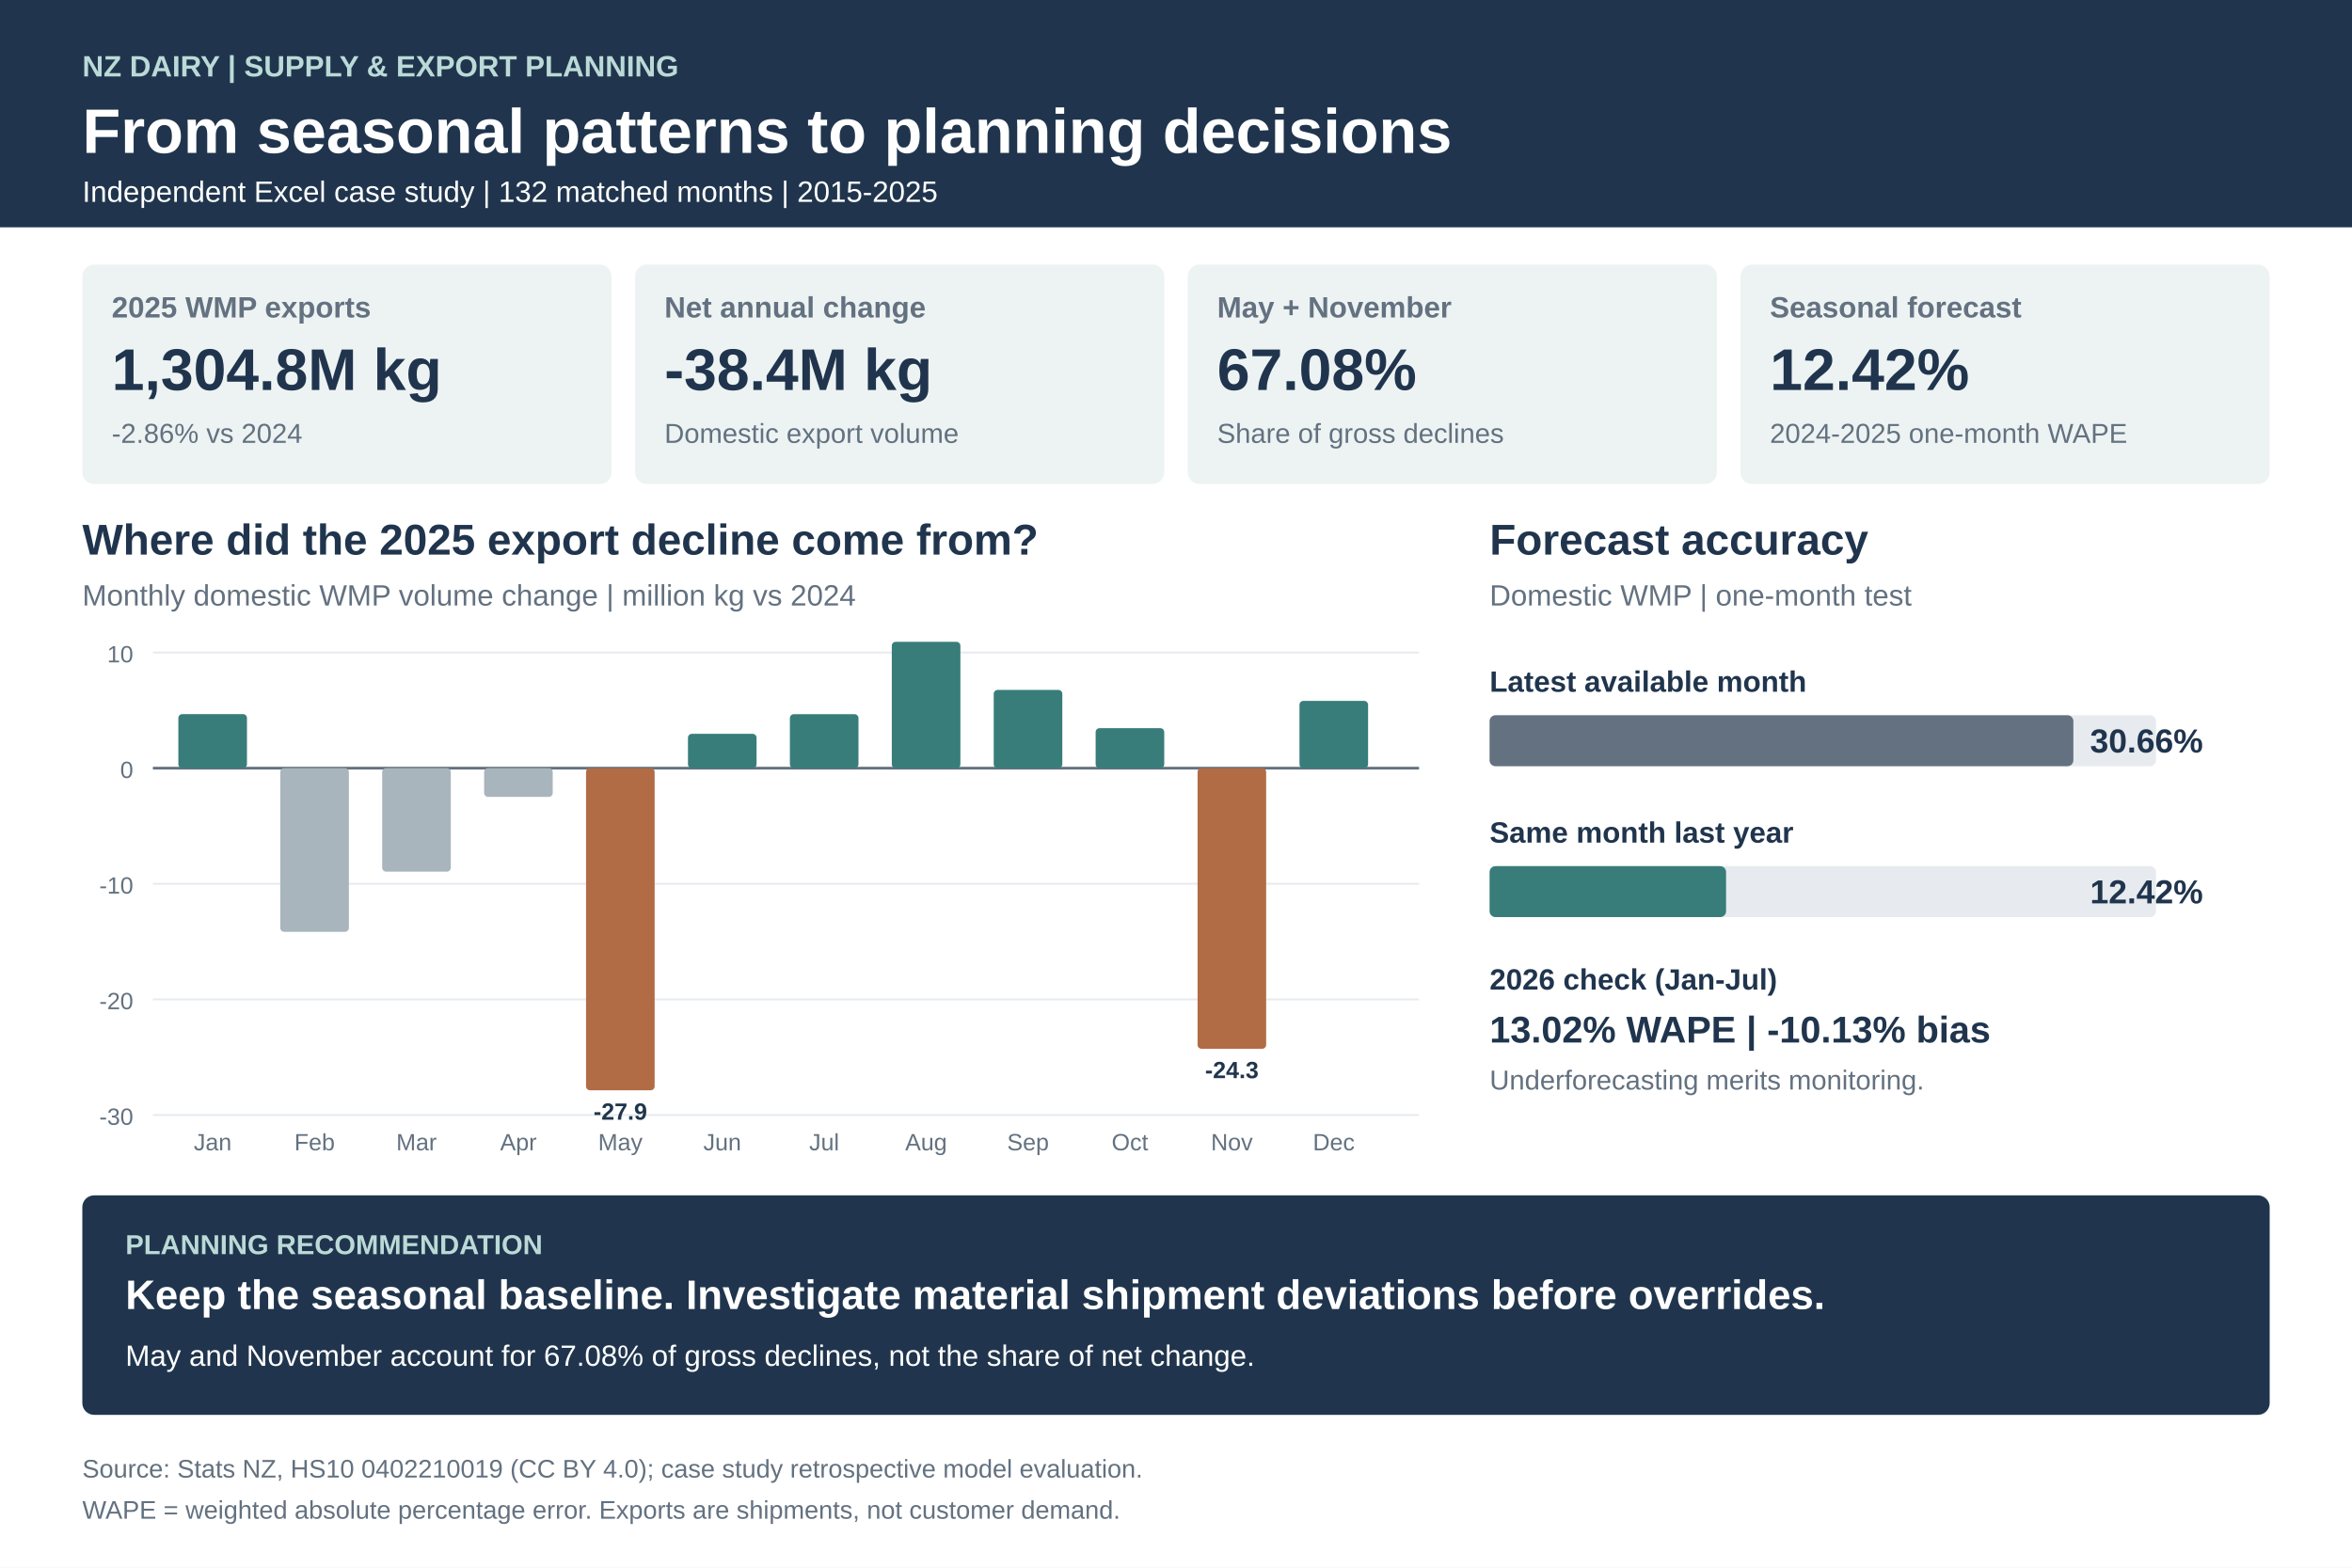
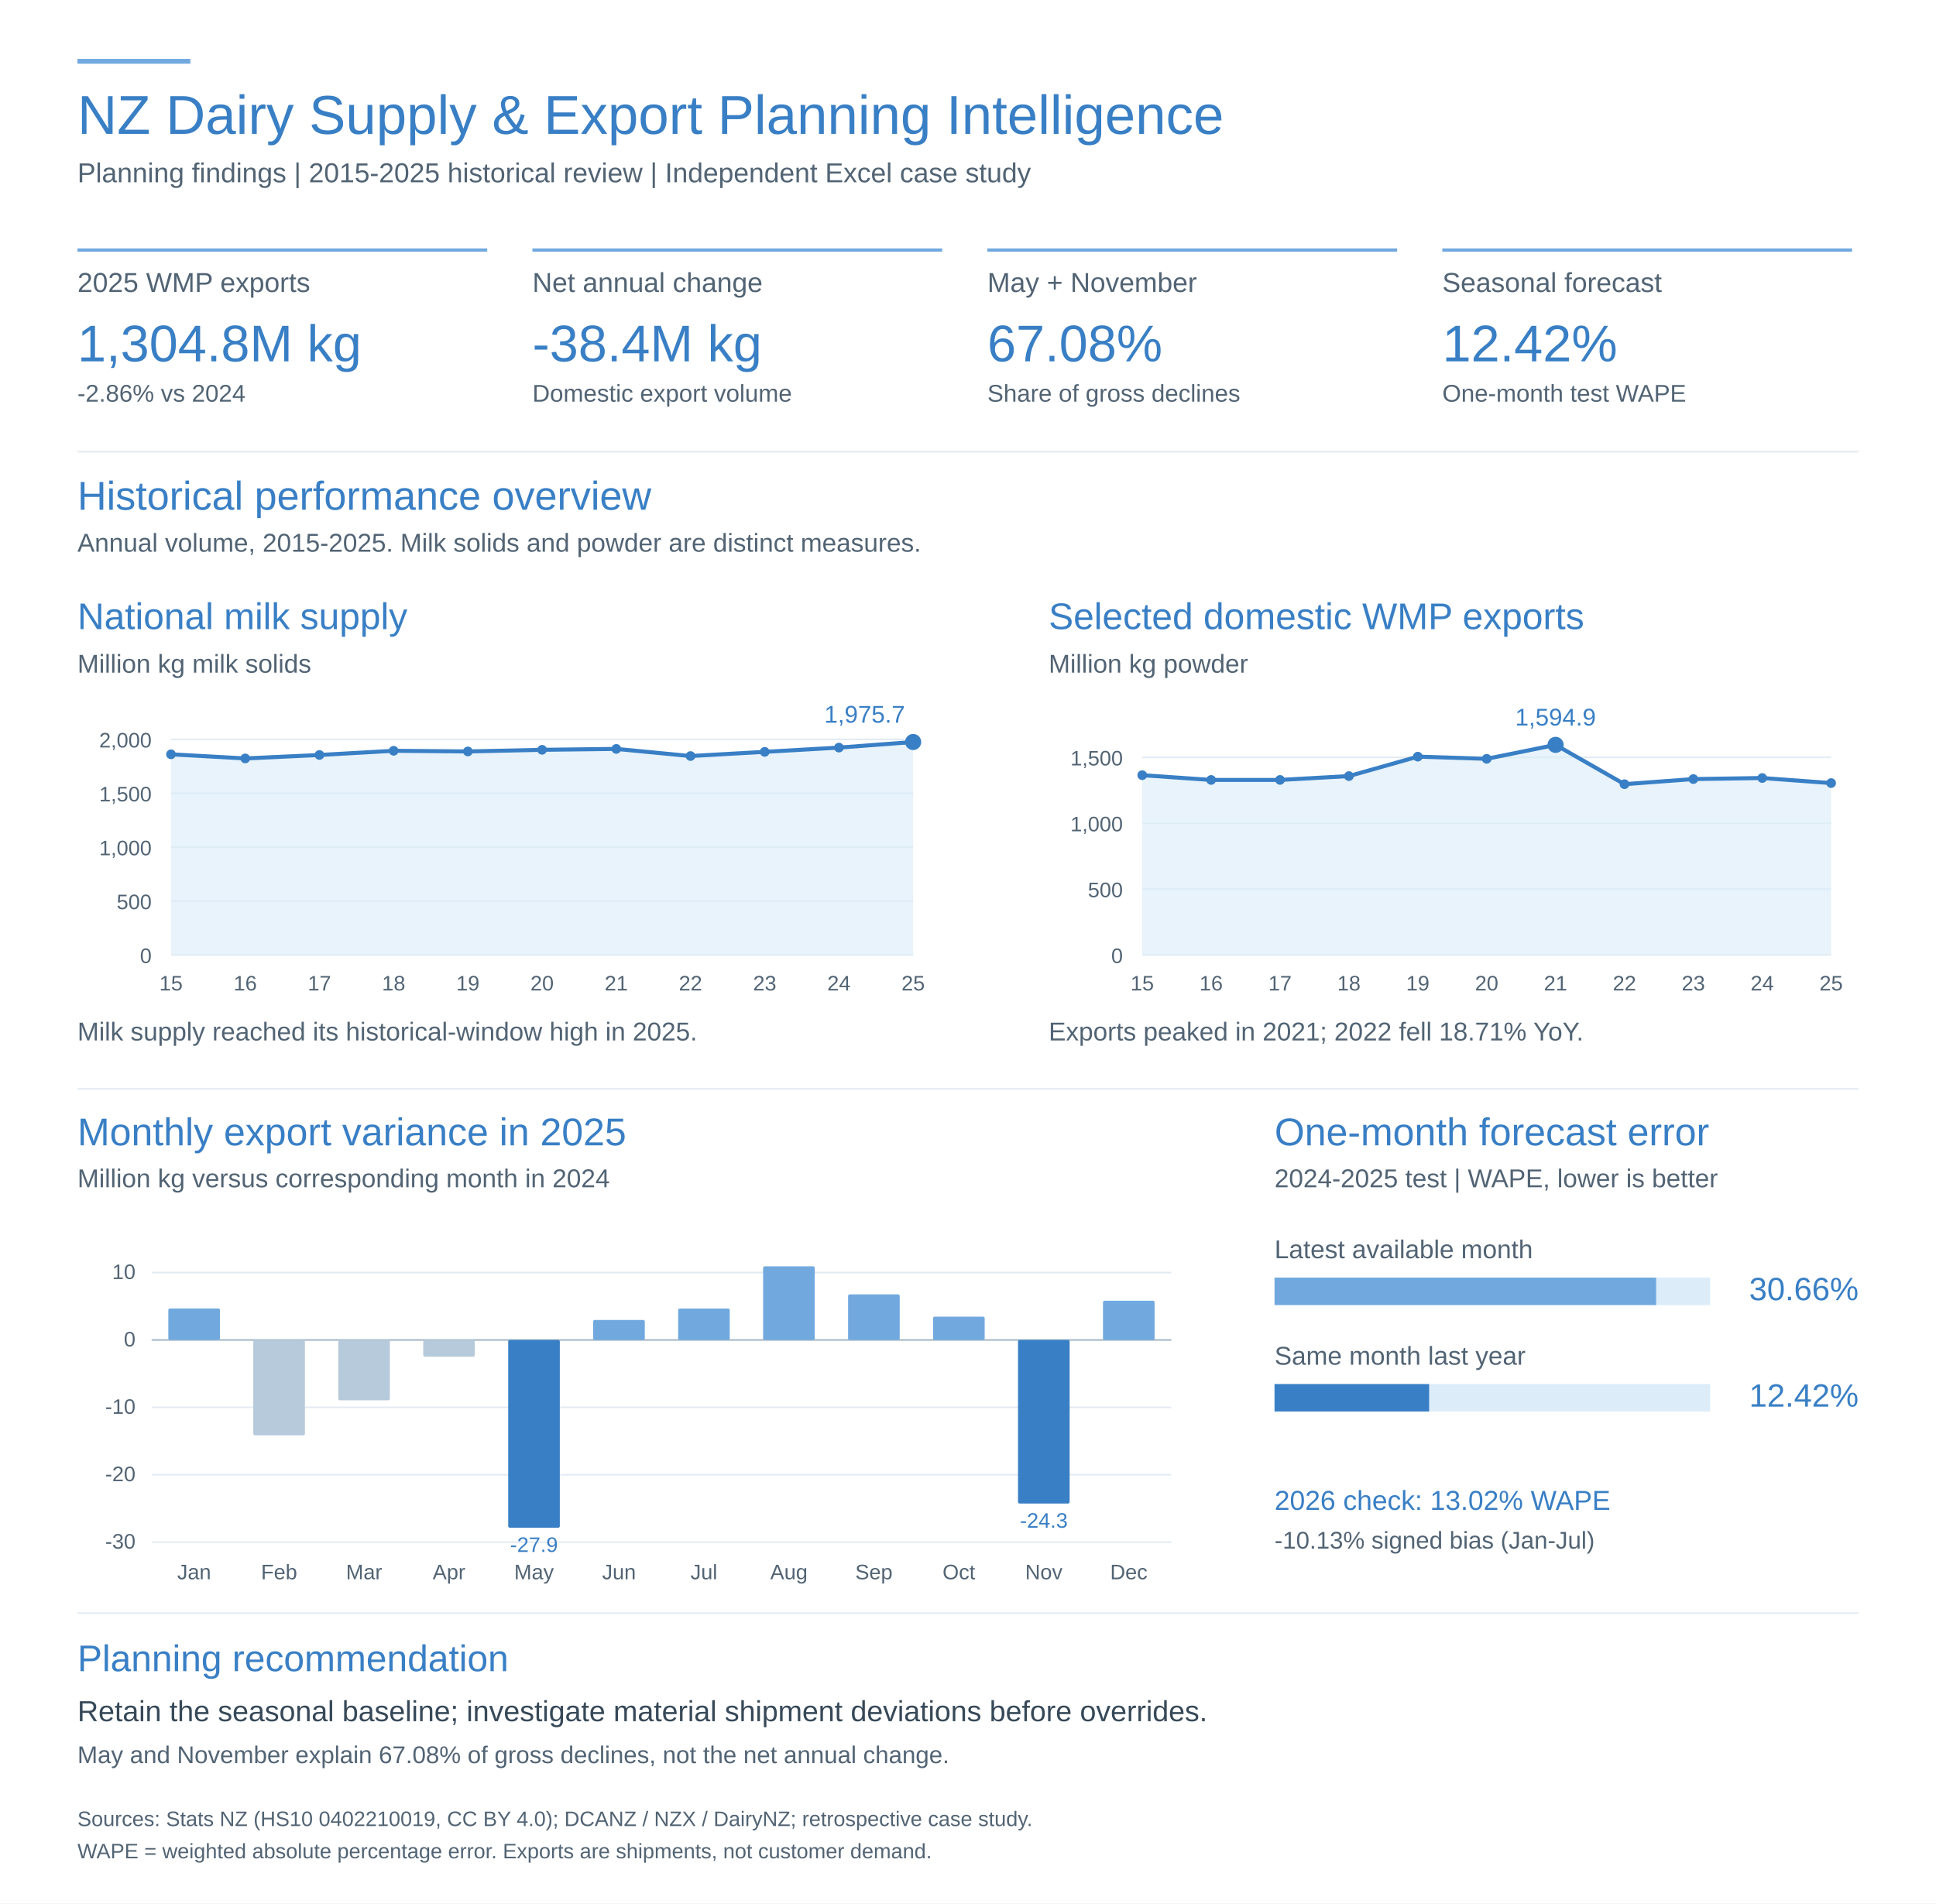
- <svg xmlns="http://www.w3.org/2000/svg" width="1200" height="800" viewBox="0 0 1200 800" role="img">
-   <rect x="0" y="0" width="1200" height="800" rx="0" fill="#FFFFFF" />
+ <svg xmlns="http://www.w3.org/2000/svg" width="1200" height="1180" viewBox="0 0 1200 1180" role="img" aria-labelledby="title desc">
+   <rect x="0" y="0" width="1200" height="1180" rx="0" fill="#FFFFFF" />
  <g font-family="Arial, sans-serif">
-     <rect x="0" y="0" width="1200" height="116" rx="0" fill="#20354D" />
-     <text x="42" y="39" font-size="15" fill="#BBDAD7" font-weight="700" text-anchor="start">NZ DAIRY | SUPPLY &amp; EXPORT PLANNING</text>
-     <text x="42" y="78" font-size="32" fill="#FFFFFF" font-weight="700" text-anchor="start">From seasonal patterns to planning decisions</text>
-     <text x="42" y="103" font-size="15" fill="#FFFFFF" font-weight="400" text-anchor="start">Independent Excel case study | 132 matched months | 2015-2025</text>
-     <rect x="42" y="135" width="270" height="112" rx="6" fill="#EDF3F3" />
-     <text x="57" y="162" font-size="15" fill="#637180" font-weight="700" text-anchor="start">2025 WMP exports</text>
-     <text x="57" y="199" font-size="30" fill="#20354D" font-weight="700" text-anchor="start">1,304.8M kg</text>
-     <text x="57" y="226" font-size="14" fill="#637180" font-weight="400" text-anchor="start">-2.86% vs 2024</text>
-     <rect x="324" y="135" width="270" height="112" rx="6" fill="#EDF3F3" />
-     <text x="339" y="162" font-size="15" fill="#637180" font-weight="700" text-anchor="start">Net annual change</text>
-     <text x="339" y="199" font-size="30" fill="#20354D" font-weight="700" text-anchor="start">-38.4M kg</text>
-     <text x="339" y="226" font-size="14" fill="#637180" font-weight="400" text-anchor="start">Domestic export volume</text>
-     <rect x="606" y="135" width="270" height="112" rx="6" fill="#EDF3F3" />
-     <text x="621" y="162" font-size="15" fill="#637180" font-weight="700" text-anchor="start">May + November</text>
-     <text x="621" y="199" font-size="30" fill="#20354D" font-weight="700" text-anchor="start">67.08%</text>
-     <text x="621" y="226" font-size="14" fill="#637180" font-weight="400" text-anchor="start">Share of gross declines</text>
-     <rect x="888" y="135" width="270" height="112" rx="6" fill="#EDF3F3" />
-     <text x="903" y="162" font-size="15" fill="#637180" font-weight="700" text-anchor="start">Seasonal forecast</text>
-     <text x="903" y="199" font-size="30" fill="#20354D" font-weight="700" text-anchor="start">12.42%</text>
-     <text x="903" y="226" font-size="14" fill="#637180" font-weight="400" text-anchor="start">2024-2025 one-month WAPE</text>
-     <text x="42" y="283" font-size="22" fill="#20354D" font-weight="700" text-anchor="start">Where did the 2025 export decline come from?</text>
-     <text x="42" y="309" font-size="15" fill="#637180" font-weight="400" text-anchor="start">Monthly domestic WMP volume change | million kg vs 2024</text>
-     <line x1="78" y1="569" x2="724" y2="569" stroke="#E7EBEF" stroke-width="1" />
-     <text x="68" y="574" font-size="12" fill="#637180" font-weight="400" text-anchor="end">-30</text>
-     <line x1="78" y1="510" x2="724" y2="510" stroke="#E7EBEF" stroke-width="1" />
-     <text x="68" y="515" font-size="12" fill="#637180" font-weight="400" text-anchor="end">-20</text>
-     <line x1="78" y1="451" x2="724" y2="451" stroke="#E7EBEF" stroke-width="1" />
-     <text x="68" y="456" font-size="12" fill="#637180" font-weight="400" text-anchor="end">-10</text>
-     <line x1="78" y1="392" x2="724" y2="392" stroke="#637180" stroke-width="1.4" />
-     <text x="68" y="397" font-size="12" fill="#637180" font-weight="400" text-anchor="end">0</text>
-     <line x1="78" y1="333" x2="724" y2="333" stroke="#E7EBEF" stroke-width="1" />
-     <text x="68" y="338" font-size="12" fill="#637180" font-weight="400" text-anchor="end">10</text>
-     <rect x="91" y="364.416" width="35" height="27.584" rx="2" fill="#387D7A" />
-     <text x="108.5" y="587" font-size="12" fill="#637180" font-weight="400" text-anchor="middle">Jan</text>
-     <rect x="143" y="392" width="35" height="83.51" rx="2" fill="#A8B5BC" />
-     <text x="160.5" y="587" font-size="12" fill="#637180" font-weight="400" text-anchor="middle">Feb</text>
-     <rect x="195" y="392" width="35" height="52.791" rx="2" fill="#A8B5BC" />
-     <text x="212.5" y="587" font-size="12" fill="#637180" font-weight="400" text-anchor="middle">Mar</text>
-     <rect x="247" y="392" width="35" height="14.65" rx="2" fill="#A8B5BC" />
-     <text x="264.5" y="587" font-size="12" fill="#637180" font-weight="400" text-anchor="middle">Apr</text>
-     <rect x="299" y="392" width="35" height="164.38" rx="2" fill="#B26C45" />
-     <text x="316.5" y="587" font-size="12" fill="#637180" font-weight="400" text-anchor="middle">May</text>
-     <text x="316.5" y="571.38" font-size="12" fill="#20354D" font-weight="700" text-anchor="middle">-27.9</text>
-     <rect x="351" y="374.479" width="35" height="17.521" rx="2" fill="#387D7A" />
-     <text x="368.5" y="587" font-size="12" fill="#637180" font-weight="400" text-anchor="middle">Jun</text>
-     <rect x="403" y="364.455" width="35" height="27.545" rx="2" fill="#387D7A" />
-     <text x="420.5" y="587" font-size="12" fill="#637180" font-weight="400" text-anchor="middle">Jul</text>
-     <rect x="455" y="327.528" width="35" height="64.472" rx="2" fill="#387D7A" />
-     <text x="472.5" y="587" font-size="12" fill="#637180" font-weight="400" text-anchor="middle">Aug</text>
-     <rect x="507" y="352.069" width="35" height="39.931" rx="2" fill="#387D7A" />
-     <text x="524.5" y="587" font-size="12" fill="#637180" font-weight="400" text-anchor="middle">Sep</text>
-     <rect x="559" y="371.59" width="35" height="20.41" rx="2" fill="#387D7A" />
-     <text x="576.5" y="587" font-size="12" fill="#637180" font-weight="400" text-anchor="middle">Oct</text>
-     <rect x="611" y="392" width="35" height="143.19" rx="2" fill="#B26C45" />
-     <text x="628.5" y="587" font-size="12" fill="#637180" font-weight="400" text-anchor="middle">Nov</text>
-     <text x="628.5" y="550.19" font-size="12" fill="#20354D" font-weight="700" text-anchor="middle">-24.3</text>
-     <rect x="663" y="357.662" width="35" height="34.338" rx="2" fill="#387D7A" />
-     <text x="680.5" y="587" font-size="12" fill="#637180" font-weight="400" text-anchor="middle">Dec</text>
-     <text x="760" y="283" font-size="22" fill="#20354D" font-weight="700" text-anchor="start">Forecast accuracy</text>
-     <text x="760" y="309" font-size="15" fill="#637180" font-weight="400" text-anchor="start">Domestic WMP | one-month test</text>
-     <text x="760" y="353" font-size="15" fill="#20354D" font-weight="700" text-anchor="start">Latest available month</text>
-     <rect x="760" y="365" width="340" height="26" rx="3" fill="#E7EBEF" />
-     <rect x="760" y="365" width="297.84" height="26" rx="3" fill="#637180" />
-     <text x="1124" y="384" font-size="17" fill="#20354D" font-weight="700" text-anchor="end">30.66%</text>
-     <text x="760" y="430" font-size="15" fill="#20354D" font-weight="700" text-anchor="start">Same month last year</text>
-     <rect x="760" y="442" width="340" height="26" rx="3" fill="#E7EBEF" />
-     <rect x="760" y="442" width="120.651" height="26" rx="3" fill="#387D7A" />
-     <text x="1124" y="461" font-size="17" fill="#20354D" font-weight="700" text-anchor="end">12.42%</text>
-     <text x="760" y="505" font-size="15" fill="#20354D" font-weight="700" text-anchor="start">2026 check (Jan-Jul)</text>
-     <text x="760" y="532" font-size="19" fill="#20354D" font-weight="700" text-anchor="start">13.02% WAPE | -10.13% bias</text>
-     <text x="760" y="556" font-size="14" fill="#637180" font-weight="400" text-anchor="start">Underforecasting merits monitoring.</text>
-     <rect x="42" y="610" width="1116" height="112" rx="6" fill="#20354D" />
-     <text x="64" y="640" font-size="14" fill="#BBDAD7" font-weight="700" text-anchor="start">PLANNING RECOMMENDATION</text>
-     <text x="64" y="668" font-size="21" fill="#FFFFFF" font-weight="700" text-anchor="start">Keep the seasonal baseline. Investigate material shipment deviations before overrides.</text>
-     <text x="64" y="697" font-size="15" fill="#FFFFFF" font-weight="400" text-anchor="start">May and November account for 67.08% of gross declines, not the share of net change.</text>
-     <text x="42" y="754" font-size="13" fill="#637180" font-weight="400" text-anchor="start">Source: Stats NZ, HS10 0402210019 (CC BY 4.0); case study retrospective model evaluation.</text>
-     <text x="42" y="775" font-size="13" fill="#637180" font-weight="400" text-anchor="start">WAPE = weighted absolute percentage error. Exports are shipments, not customer demand.</text>
+     <line x1="48" y1="38" x2="118" y2="38" stroke="#71A9DF" stroke-width="3" />
+     <text x="48" y="83" font-size="34" fill="#397FC5" text-anchor="start" font-weight="400">NZ Dairy Supply &amp; Export Planning Intelligence</text>
+     <text x="48" y="113" font-size="17" fill="#526474" text-anchor="start" font-weight="400">Planning findings | 2015-2025 historical review | Independent Excel case study</text>
+     <line x1="48" y1="155" x2="302" y2="155" stroke="#71A9DF" stroke-width="2" />
+     <text x="48" y="181" font-size="17" fill="#526474" text-anchor="start" font-weight="400">2025 WMP exports</text>
+     <text x="48" y="224" font-size="32" fill="#397FC5" text-anchor="start" font-weight="400">1,304.8M kg</text>
+     <text x="48" y="249" font-size="15" fill="#526474" text-anchor="start" font-weight="400">-2.86% vs 2024</text>
+     <line x1="330" y1="155" x2="584" y2="155" stroke="#71A9DF" stroke-width="2" />
+     <text x="330" y="181" font-size="17" fill="#526474" text-anchor="start" font-weight="400">Net annual change</text>
+     <text x="330" y="224" font-size="32" fill="#397FC5" text-anchor="start" font-weight="400">-38.4M kg</text>
+     <text x="330" y="249" font-size="15" fill="#526474" text-anchor="start" font-weight="400">Domestic export volume</text>
+     <line x1="612" y1="155" x2="866" y2="155" stroke="#71A9DF" stroke-width="2" />
+     <text x="612" y="181" font-size="17" fill="#526474" text-anchor="start" font-weight="400">May + November</text>
+     <text x="612" y="224" font-size="32" fill="#397FC5" text-anchor="start" font-weight="400">67.08%</text>
+     <text x="612" y="249" font-size="15" fill="#526474" text-anchor="start" font-weight="400">Share of gross declines</text>
+     <line x1="894" y1="155" x2="1148" y2="155" stroke="#71A9DF" stroke-width="2" />
+     <text x="894" y="181" font-size="17" fill="#526474" text-anchor="start" font-weight="400">Seasonal forecast</text>
+     <text x="894" y="224" font-size="32" fill="#397FC5" text-anchor="start" font-weight="400">12.42%</text>
+     <text x="894" y="249" font-size="15" fill="#526474" text-anchor="start" font-weight="400">One-month test WAPE</text>
+     <line x1="48" y1="280" x2="1152" y2="280" stroke="#E3EBF2" stroke-width="1" />
+     <text x="48" y="316" font-size="25" fill="#397FC5" text-anchor="start" font-weight="400">Historical performance overview</text>
+     <text x="48" y="342" font-size="16" fill="#526474" text-anchor="start" font-weight="400">Annual volume, 2015-2025. Milk solids and powder are distinct measures.</text>
+     <text x="48" y="390" font-size="23" fill="#397FC5" text-anchor="start" font-weight="400">National milk supply</text>
+     <text x="48" y="417" font-size="16" fill="#526474" text-anchor="start" font-weight="400">Million kg milk solids</text>
+     <line x1="106" y1="592" x2="566" y2="592" stroke="#E3EBF2" stroke-width="1" />
+     <text x="94" y="597" font-size="13" fill="#526474" text-anchor="end" font-weight="400">0</text>
+     <line x1="106" y1="558.591" x2="566" y2="558.591" stroke="#E3EBF2" stroke-width="1" />
+     <text x="94" y="563.591" font-size="13" fill="#526474" text-anchor="end" font-weight="400">500</text>
+     <line x1="106" y1="525.182" x2="566" y2="525.182" stroke="#E3EBF2" stroke-width="1" />
+     <text x="94" y="530.182" font-size="13" fill="#526474" text-anchor="end" font-weight="400">1,000</text>
+     <line x1="106" y1="491.773" x2="566" y2="491.773" stroke="#E3EBF2" stroke-width="1" />
+     <text x="94" y="496.773" font-size="13" fill="#526474" text-anchor="end" font-weight="400">1,500</text>
+     <line x1="106" y1="458.364" x2="566" y2="458.364" stroke="#E3EBF2" stroke-width="1" />
+     <text x="94" y="463.364" font-size="13" fill="#526474" text-anchor="end" font-weight="400">2,000</text>
+     <polygon points="106,592 106,467.613 152,470.17 198,468.027 244,465.419 290,465.827 336,464.817 382,464.259 428,468.682 474,466.085 520,463.451 566,459.985 566,592" fill="#DCECF9" opacity="0.65" />
+     <polyline points="106.00,467.61 152.00,470.17 198.00,468.03 244.00,465.42 290.00,465.83 336.00,464.82 382.00,464.26 428.00,468.68 474.00,466.08 520.00,463.45 566.00,459.98" fill="none" stroke="#397FC5" stroke-width="2.5" stroke-linejoin="round" stroke-linecap="round" />
+     <circle cx="106" cy="467.613" r="3" fill="#397FC5" />
+     <text x="106" y="614" font-size="13" fill="#526474" text-anchor="middle" font-weight="400">15</text>
+     <circle cx="152" cy="470.17" r="3" fill="#397FC5" />
+     <text x="152" y="614" font-size="13" fill="#526474" text-anchor="middle" font-weight="400">16</text>
+     <circle cx="198" cy="468.027" r="3" fill="#397FC5" />
+     <text x="198" y="614" font-size="13" fill="#526474" text-anchor="middle" font-weight="400">17</text>
+     <circle cx="244" cy="465.419" r="3" fill="#397FC5" />
+     <text x="244" y="614" font-size="13" fill="#526474" text-anchor="middle" font-weight="400">18</text>
+     <circle cx="290" cy="465.827" r="3" fill="#397FC5" />
+     <text x="290" y="614" font-size="13" fill="#526474" text-anchor="middle" font-weight="400">19</text>
+     <circle cx="336" cy="464.817" r="3" fill="#397FC5" />
+     <text x="336" y="614" font-size="13" fill="#526474" text-anchor="middle" font-weight="400">20</text>
+     <circle cx="382" cy="464.259" r="3" fill="#397FC5" />
+     <text x="382" y="614" font-size="13" fill="#526474" text-anchor="middle" font-weight="400">21</text>
+     <circle cx="428" cy="468.682" r="3" fill="#397FC5" />
+     <text x="428" y="614" font-size="13" fill="#526474" text-anchor="middle" font-weight="400">22</text>
+     <circle cx="474" cy="466.085" r="3" fill="#397FC5" />
+     <text x="474" y="614" font-size="13" fill="#526474" text-anchor="middle" font-weight="400">23</text>
+     <circle cx="520" cy="463.451" r="3" fill="#397FC5" />
+     <text x="520" y="614" font-size="13" fill="#526474" text-anchor="middle" font-weight="400">24</text>
+     <circle cx="566" cy="459.985" r="3" fill="#397FC5" />
+     <text x="566" y="614" font-size="13" fill="#526474" text-anchor="middle" font-weight="400">25</text>
+     <circle cx="566" cy="459.985" r="5" fill="#397FC5" />
+     <text x="561" y="447.985" font-size="15" fill="#397FC5" text-anchor="end" font-weight="400">1,975.7</text>
+     <text x="650" y="390" font-size="23" fill="#397FC5" text-anchor="start" font-weight="400">Selected domestic WMP exports</text>
+     <text x="650" y="417" font-size="16" fill="#526474" text-anchor="start" font-weight="400">Million kg powder</text>
+     <line x1="708" y1="592" x2="1135" y2="592" stroke="#E3EBF2" stroke-width="1" />
+     <text x="696" y="597" font-size="13" fill="#526474" text-anchor="end" font-weight="400">0</text>
+     <line x1="708" y1="551.167" x2="1135" y2="551.167" stroke="#E3EBF2" stroke-width="1" />
+     <text x="696" y="556.167" font-size="13" fill="#526474" text-anchor="end" font-weight="400">500</text>
+     <line x1="708" y1="510.333" x2="1135" y2="510.333" stroke="#E3EBF2" stroke-width="1" />
+     <text x="696" y="515.333" font-size="13" fill="#526474" text-anchor="end" font-weight="400">1,000</text>
+     <line x1="708" y1="469.5" x2="1135" y2="469.5" stroke="#E3EBF2" stroke-width="1" />
+     <text x="696" y="474.5" font-size="13" fill="#526474" text-anchor="end" font-weight="400">1,500</text>
+     <polygon points="708,592 708,480.545 750.7,483.5 793.4,483.492 836.1,481.11 878.8,469.053 921.5,470.397 964.2,461.754 1006.9,486.121 1049.6,482.956 1092.3,482.304 1135,485.443 1135,592" fill="#DCECF9" opacity="0.65" />
+     <polyline points="708.00,480.54 750.70,483.50 793.40,483.49 836.10,481.11 878.80,469.05 921.50,470.40 964.20,461.75 1006.90,486.12 1049.60,482.96 1092.30,482.30 1135.00,485.44" fill="none" stroke="#397FC5" stroke-width="2.5" stroke-linejoin="round" stroke-linecap="round" />
+     <circle cx="708" cy="480.545" r="3" fill="#397FC5" />
+     <text x="708" y="614" font-size="13" fill="#526474" text-anchor="middle" font-weight="400">15</text>
+     <circle cx="750.7" cy="483.5" r="3" fill="#397FC5" />
+     <text x="750.7" y="614" font-size="13" fill="#526474" text-anchor="middle" font-weight="400">16</text>
+     <circle cx="793.4" cy="483.492" r="3" fill="#397FC5" />
+     <text x="793.4" y="614" font-size="13" fill="#526474" text-anchor="middle" font-weight="400">17</text>
+     <circle cx="836.1" cy="481.11" r="3" fill="#397FC5" />
+     <text x="836.1" y="614" font-size="13" fill="#526474" text-anchor="middle" font-weight="400">18</text>
+     <circle cx="878.8" cy="469.053" r="3" fill="#397FC5" />
+     <text x="878.8" y="614" font-size="13" fill="#526474" text-anchor="middle" font-weight="400">19</text>
+     <circle cx="921.5" cy="470.397" r="3" fill="#397FC5" />
+     <text x="921.5" y="614" font-size="13" fill="#526474" text-anchor="middle" font-weight="400">20</text>
+     <circle cx="964.2" cy="461.754" r="3" fill="#397FC5" />
+     <text x="964.2" y="614" font-size="13" fill="#526474" text-anchor="middle" font-weight="400">21</text>
+     <circle cx="1006.9" cy="486.121" r="3" fill="#397FC5" />
+     <text x="1006.9" y="614" font-size="13" fill="#526474" text-anchor="middle" font-weight="400">22</text>
+     <circle cx="1049.6" cy="482.956" r="3" fill="#397FC5" />
+     <text x="1049.6" y="614" font-size="13" fill="#526474" text-anchor="middle" font-weight="400">23</text>
+     <circle cx="1092.3" cy="482.304" r="3" fill="#397FC5" />
+     <text x="1092.3" y="614" font-size="13" fill="#526474" text-anchor="middle" font-weight="400">24</text>
+     <circle cx="1135" cy="485.443" r="3" fill="#397FC5" />
+     <text x="1135" y="614" font-size="13" fill="#526474" text-anchor="middle" font-weight="400">25</text>
+     <circle cx="964.2" cy="461.754" r="5" fill="#397FC5" />
+     <text x="964.2" y="449.754" font-size="15" fill="#397FC5" text-anchor="middle" font-weight="400">1,594.9</text>
+     <text x="48" y="645" font-size="16" fill="#526474" text-anchor="start" font-weight="400">Milk supply reached its historical-window high in 2025.</text>
+     <text x="650" y="645" font-size="16" fill="#526474" text-anchor="start" font-weight="400">Exports peaked in 2021; 2022 fell 18.71% YoY.</text>
+     <line x1="48" y1="675" x2="1152" y2="675" stroke="#E3EBF2" stroke-width="1" />
+     <text x="48" y="710" font-size="24" fill="#397FC5" text-anchor="start" font-weight="400">Monthly export variance in 2025</text>
+     <text x="48" y="736" font-size="16" fill="#526474" text-anchor="start" font-weight="400">Million kg versus corresponding month in 2024</text>
+     <text x="790" y="710" font-size="24" fill="#397FC5" text-anchor="start" font-weight="400">One-month forecast error</text>
+     <text x="790" y="736" font-size="16" fill="#526474" text-anchor="start" font-weight="400">2024-2025 test | WAPE, lower is better</text>
+     <line x1="94" y1="956" x2="726" y2="956" stroke="#E3EBF2" stroke-width="1" />
+     <text x="84" y="960" font-size="13" fill="#526474" text-anchor="end" font-weight="400">-30</text>
+     <line x1="94" y1="914.222" x2="726" y2="914.222" stroke="#E3EBF2" stroke-width="1" />
+     <text x="84" y="918.222" font-size="13" fill="#526474" text-anchor="end" font-weight="400">-20</text>
+     <line x1="94" y1="872.444" x2="726" y2="872.444" stroke="#E3EBF2" stroke-width="1" />
+     <text x="84" y="876.444" font-size="13" fill="#526474" text-anchor="end" font-weight="400">-10</text>
+     <line x1="94" y1="830.667" x2="726" y2="830.667" stroke="#A5B7C7" stroke-width="1" />
+     <text x="84" y="834.667" font-size="13" fill="#526474" text-anchor="end" font-weight="400">0</text>
+     <line x1="94" y1="788.889" x2="726" y2="788.889" stroke="#E3EBF2" stroke-width="1" />
+     <text x="84" y="792.889" font-size="13" fill="#526474" text-anchor="end" font-weight="400">10</text>
+     <rect x="104.333" y="811.134" width="32" height="19.532" rx="1" fill="#71A9DF" />
+     <text x="120.333" y="979" font-size="13" fill="#526474" text-anchor="middle" font-weight="400">Jan</text>
+     <rect x="157" y="830.667" width="32" height="59.133" rx="1" fill="#B7CADB" />
+     <text x="173" y="979" font-size="13" fill="#526474" text-anchor="middle" font-weight="400">Feb</text>
+     <rect x="209.667" y="830.667" width="32" height="37.381" rx="1" fill="#B7CADB" />
+     <text x="225.667" y="979" font-size="13" fill="#526474" text-anchor="middle" font-weight="400">Mar</text>
+     <rect x="262.333" y="830.667" width="32" height="10.373" rx="1" fill="#B7CADB" />
+     <text x="278.333" y="979" font-size="13" fill="#526474" text-anchor="middle" font-weight="400">Apr</text>
+     <rect x="315" y="830.667" width="32" height="116.397" rx="1" fill="#397FC5" />
+     <text x="331" y="979" font-size="13" fill="#526474" text-anchor="middle" font-weight="400">May</text>
+     <text x="331" y="962.064" font-size="13" fill="#397FC5" text-anchor="middle" font-weight="400">-27.9</text>
+     <rect x="367.667" y="818.26" width="32" height="12.406" rx="1" fill="#71A9DF" />
+     <text x="383.667" y="979" font-size="13" fill="#526474" text-anchor="middle" font-weight="400">Jun</text>
+     <rect x="420.333" y="811.162" width="32" height="19.504" rx="1" fill="#71A9DF" />
+     <text x="436.333" y="979" font-size="13" fill="#526474" text-anchor="middle" font-weight="400">Jul</text>
+     <rect x="473" y="785.014" width="32" height="45.653" rx="1" fill="#71A9DF" />
+     <text x="489" y="979" font-size="13" fill="#526474" text-anchor="middle" font-weight="400">Aug</text>
+     <rect x="525.667" y="802.392" width="32" height="28.275" rx="1" fill="#71A9DF" />
+     <text x="541.667" y="979" font-size="13" fill="#526474" text-anchor="middle" font-weight="400">Sep</text>
+     <rect x="578.333" y="816.214" width="32" height="14.453" rx="1" fill="#71A9DF" />
+     <text x="594.333" y="979" font-size="13" fill="#526474" text-anchor="middle" font-weight="400">Oct</text>
+     <rect x="631" y="830.667" width="32" height="101.393" rx="1" fill="#397FC5" />
+     <text x="647" y="979" font-size="13" fill="#526474" text-anchor="middle" font-weight="400">Nov</text>
+     <text x="647" y="947.059" font-size="13" fill="#397FC5" text-anchor="middle" font-weight="400">-24.3</text>
+     <rect x="683.667" y="806.352" width="32" height="24.314" rx="1" fill="#71A9DF" />
+     <text x="699.667" y="979" font-size="13" fill="#526474" text-anchor="middle" font-weight="400">Dec</text>
+     <text x="790" y="780" font-size="16" fill="#526474" text-anchor="start" font-weight="400">Latest available month</text>
+     <rect x="790" y="792" width="270" height="17" rx="0" fill="#DCECF9" />
+     <rect x="790" y="792" width="236.52" height="17" rx="0" fill="#71A9DF" />
+     <text x="1152" y="806" font-size="20" fill="#397FC5" text-anchor="end" font-weight="400">30.66%</text>
+     <text x="790" y="846" font-size="16" fill="#526474" text-anchor="start" font-weight="400">Same month last year</text>
+     <rect x="790" y="858" width="270" height="17" rx="0" fill="#DCECF9" />
+     <rect x="790" y="858" width="95.811" height="17" rx="0" fill="#397FC5" />
+     <text x="1152" y="872" font-size="20" fill="#397FC5" text-anchor="end" font-weight="400">12.42%</text>
+     <text x="790" y="936" font-size="17" fill="#397FC5" text-anchor="start" font-weight="400">2026 check: 13.02% WAPE</text>
+     <text x="790" y="960" font-size="15" fill="#526474" text-anchor="start" font-weight="400">-10.13% signed bias (Jan-Jul)</text>
+     <line x1="48" y1="1000" x2="1152" y2="1000" stroke="#E3EBF2" stroke-width="1" />
+     <text x="48" y="1036" font-size="23" fill="#397FC5" text-anchor="start" font-weight="400">Planning recommendation</text>
+     <text x="48" y="1067" font-size="18" fill="#374958" text-anchor="start" font-weight="400">Retain the seasonal baseline; investigate material shipment deviations before overrides.</text>
+     <text x="48" y="1093" font-size="15" fill="#526474" text-anchor="start" font-weight="400">May and November explain 67.08% of gross declines, not the net annual change.</text>
+     <text x="48" y="1132" font-size="13" fill="#526474" text-anchor="start" font-weight="400">Sources: Stats NZ (HS10 0402210019, CC BY 4.0); DCANZ / NZX / DairyNZ; retrospective case study.</text>
+     <text x="48" y="1152" font-size="13" fill="#526474" text-anchor="start" font-weight="400">WAPE = weighted absolute percentage error. Exports are shipments, not customer demand.</text>
  </g>
</svg>
